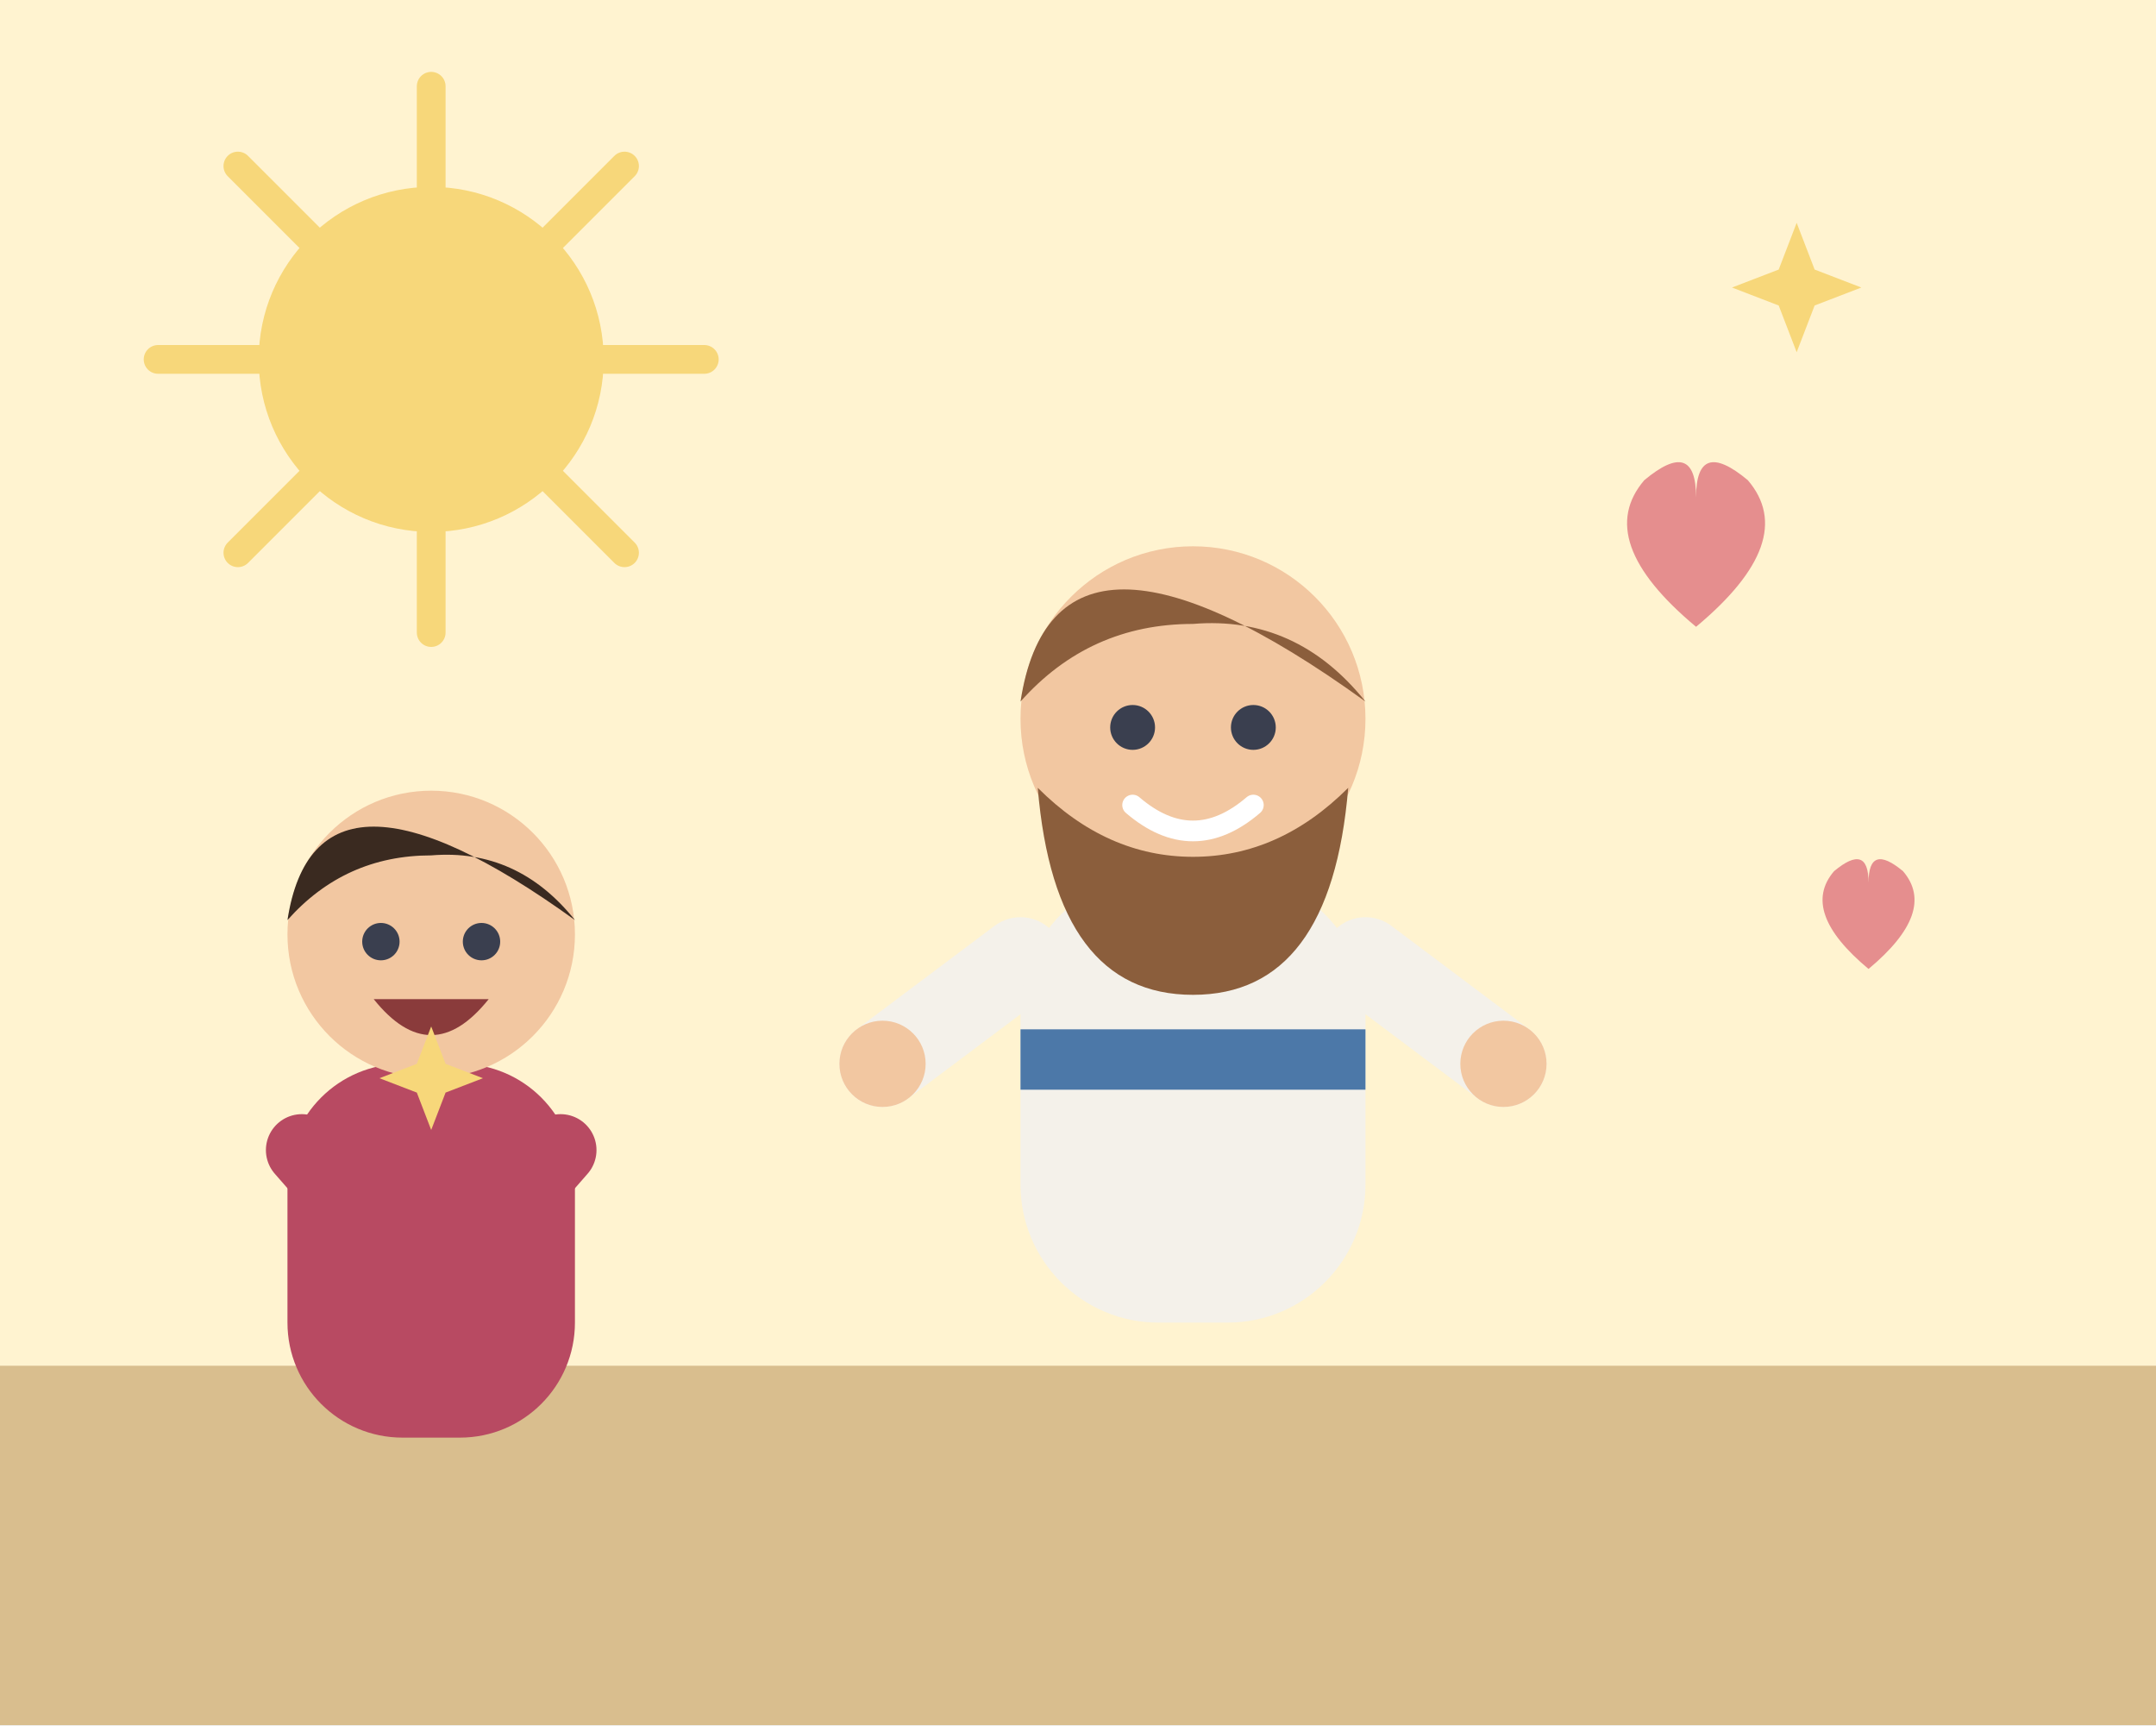
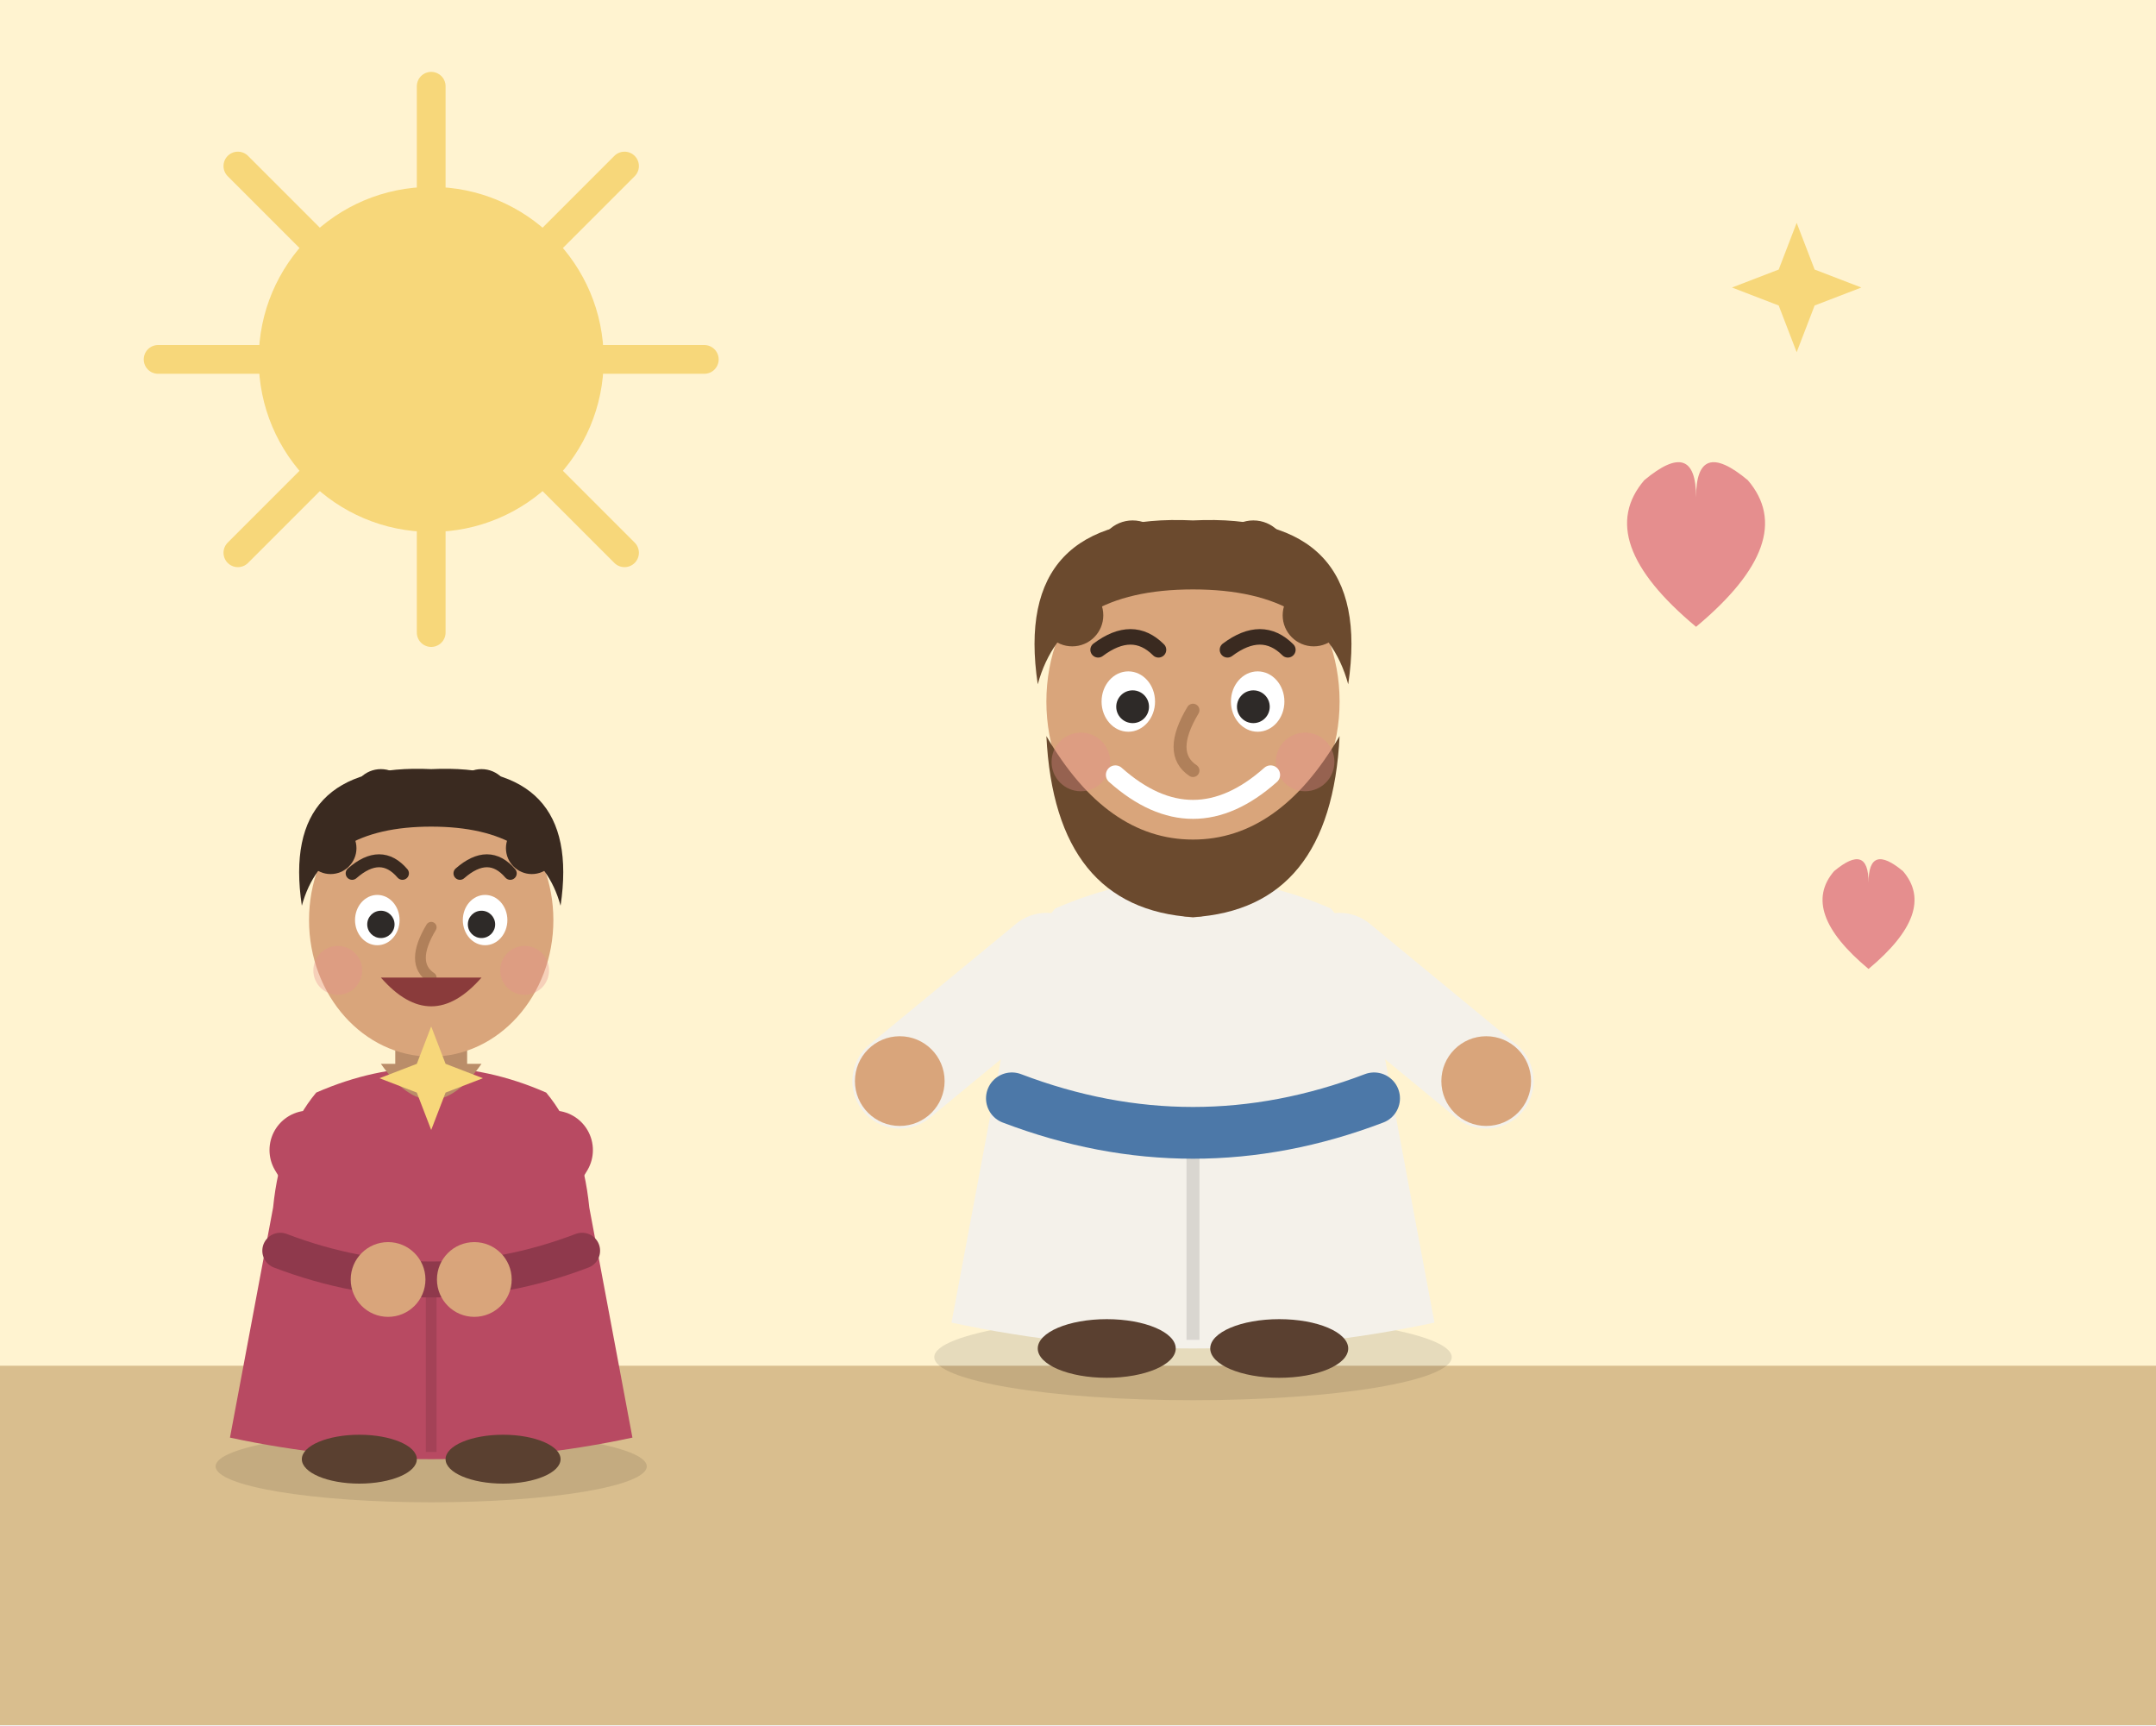
<svg xmlns="http://www.w3.org/2000/svg" viewBox="0 0 300 240">
  <rect width="300" height="240" fill="#FFF3D0" />
  <rect y="190" width="300" height="50" fill="#D9BE8E" />
  <line x1="60" y1="50" x2="98.0" y2="50.0" stroke="#F7D77A" stroke-width="4" stroke-linecap="round" />
  <line x1="60" y1="50" x2="86.9" y2="76.9" stroke="#F7D77A" stroke-width="4" stroke-linecap="round" />
  <line x1="60" y1="50" x2="60.0" y2="88.0" stroke="#F7D77A" stroke-width="4" stroke-linecap="round" />
  <line x1="60" y1="50" x2="33.1" y2="76.9" stroke="#F7D77A" stroke-width="4" stroke-linecap="round" />
  <line x1="60" y1="50" x2="22.0" y2="50.0" stroke="#F7D77A" stroke-width="4" stroke-linecap="round" />
  <line x1="60" y1="50" x2="33.1" y2="23.1" stroke="#F7D77A" stroke-width="4" stroke-linecap="round" />
  <line x1="60" y1="50" x2="60.0" y2="12.0" stroke="#F7D77A" stroke-width="4" stroke-linecap="round" />
  <line x1="60" y1="50" x2="86.9" y2="23.1" stroke="#F7D77A" stroke-width="4" stroke-linecap="round" />
  <circle cx="60" cy="50" r="24" fill="#F7D77A" />
  <g transform="translate(130,64) scale(1.2)">
-     <line x1="10" y1="58" x2="-6" y2="70" stroke="#F4F1EA" stroke-width="10" stroke-linecap="round" />
-     <circle cx="-6" cy="70" r="5" fill="#F2C7A1" />
-     <line x1="50" y1="58" x2="66" y2="70" stroke="#F4F1EA" stroke-width="10" stroke-linecap="round" />
-     <circle cx="66" cy="70" r="5" fill="#F2C7A1" />
-     <rect x="10" y="48" width="40" height="52" rx="16" fill="#F4F1EA" />
-     <circle cx="30" cy="30" r="20" fill="#F2C7A1" />
-     <path d="M10 28q4-26 40 0q-8-10-20-9q-12 0-20 9z" fill="#8B5E3C" />
-     <path d="M12 38q2 24 18 24q16 0 18-24q-8 8-18 8q-10 0-18-8z" fill="#8B5E3C" />
-     <circle cx="23" cy="31" r="2.6" fill="#3A3F4F" />
-     <circle cx="37" cy="31" r="2.6" fill="#3A3F4F" />
-     <path d="M23 40q7 6 14 0" stroke="#FFFFFF" stroke-width="2.4" fill="none" stroke-linecap="round" />
+     <ellipse cx="30" cy="104" rx="30" ry="5" fill="#000" opacity=".1" />
+     <line x1="13" y1="58" x2="-4" y2="72" stroke="#F4F1EA" stroke-width="11" stroke-linecap="round" />
+     <line x1="47" y1="58" x2="64" y2="72" stroke="#F4F1EA" stroke-width="11" stroke-linecap="round" />
+     <rect x="25" y="40" width="10" height="14" rx="4" fill="#BA8D69" />
+     <path d="M14 52Q30 45 46 52Q51 58 52 68L58 100Q30 106 2 100L8 68Q9 58 14 52Z" fill="#F4F1EA" />
+     <path d="M9 74Q30 82 51 74" stroke="#BEBBB6" stroke-width="5" fill="none" stroke-linecap="round" />
+     <path d="M30 80V102" stroke="#BEBBB6" stroke-width="1.5" opacity=".5" />
+     <ellipse cx="20" cy="103" rx="8" ry="3.4" fill="#5A4030" />
+     <ellipse cx="40" cy="103" rx="8" ry="3.4" fill="#5A4030" />
+     <path d="M23 48Q30 58 37 48Z" fill="#BA8D69" />
+     <circle cx="-4" cy="72" r="5.2" fill="#D9A57B" />
+     <circle cx="64" cy="72" r="5.2" fill="#D9A57B" />
+     <ellipse cx="30" cy="28" rx="17" ry="19" fill="#D9A57B" />
+     <path d="M12 26Q9 6 30 7Q51 6 48 26Q45 15 30 15Q15 15 12 26Z" fill="#6B4A2E" />
+     <circle cx="16" cy="18" r="3.6" fill="#6B4A2E" />
+     <circle cx="44" cy="18" r="3.6" fill="#6B4A2E" />
+     <circle cx="23" cy="11" r="4" fill="#6B4A2E" />
+     <circle cx="37" cy="11" r="4" fill="#6B4A2E" />
+     <path d="M13 32Q14 52 30 53Q46 52 47 32Q40 44 30 44Q20 44 13 32Z" fill="#6B4A2E" />
+     <ellipse cx="22.5" cy="28" rx="3.1" ry="3.5" fill="#fff" />
+     <ellipse cx="37.5" cy="28" rx="3.1" ry="3.5" fill="#fff" />
+     <circle cx="23" cy="28.6" r="1.9" fill="#2E2A28" />
+     <circle cx="37" cy="28.6" r="1.9" fill="#2E2A28" />
+     <circle cx="17" cy="35" r="3.4" fill="#E58E8E" opacity=".35" />
+     <circle cx="43" cy="35" r="3.4" fill="#E58E8E" opacity=".35" />
+     <path d="M30 29q-3 5 0 7" stroke="#B0805A" stroke-width="1.5" fill="none" stroke-linecap="round" />
+     <path d="M21 36.5q9 8 18 0" stroke="#FFFFFF" stroke-width="2.2" fill="none" stroke-linecap="round" />
+     <path d="M19 22q4-3 7 0M34 22q4-3 7 0" stroke="#3A2A20" stroke-width="1.8" fill="none" stroke-linecap="round" />
  </g>
  <g transform="translate(130,64) scale(1.2)">
-     <rect x="10" y="66" width="40" height="7" fill="#4C78A8" />
+     <path d="M9 74Q30 82 51 74" stroke="#4C78A8" stroke-width="6" fill="none" stroke-linecap="round" />
  </g>
  <g transform="translate(30,100) scale(1.0)">
-     <line x1="12" y1="60" x2="26" y2="76" stroke="#B84A62" stroke-width="10" stroke-linecap="round" />
-     <circle cx="26" cy="76" r="5" fill="#F2C7A1" />
-     <line x1="48" y1="60" x2="34" y2="76" stroke="#B84A62" stroke-width="10" stroke-linecap="round" />
-     <circle cx="34" cy="76" r="5" fill="#F2C7A1" />
-     <rect x="10" y="48" width="40" height="52" rx="16" fill="#B84A62" />
-     <circle cx="30" cy="30" r="20" fill="#F2C7A1" />
-     <path d="M10 28q4-26 40 0q-8-10-20-9q-12 0-20 9z" fill="#3A2A20" />
-     <circle cx="23" cy="31" r="2.6" fill="#3A3F4F" />
-     <circle cx="37" cy="31" r="2.6" fill="#3A3F4F" />
-     <path d="M22 39q8 10 16 0z" fill="#8A3B3B" />
+     <ellipse cx="30" cy="104" rx="30" ry="5" fill="#000" opacity=".1" />
+     <line x1="13" y1="60" x2="24" y2="78" stroke="#B84A62" stroke-width="11" stroke-linecap="round" />
+     <line x1="47" y1="60" x2="36" y2="78" stroke="#B84A62" stroke-width="11" stroke-linecap="round" />
+     <rect x="25" y="40" width="10" height="14" rx="4" fill="#BA8D69" />
+     <path d="M14 52Q30 45 46 52Q51 58 52 68L58 100Q30 106 2 100L8 68Q9 58 14 52Z" fill="#B84A62" />
+     <path d="M9 74Q30 82 51 74" stroke="#8F394C" stroke-width="5" fill="none" stroke-linecap="round" />
+     <path d="M30 80V102" stroke="#8F394C" stroke-width="1.5" opacity=".5" />
+     <ellipse cx="20" cy="103" rx="8" ry="3.4" fill="#5A4030" />
+     <ellipse cx="40" cy="103" rx="8" ry="3.4" fill="#5A4030" />
+     <path d="M23 48Q30 58 37 48Z" fill="#BA8D69" />
+     <circle cx="24" cy="78" r="5.2" fill="#D9A57B" />
+     <circle cx="36" cy="78" r="5.2" fill="#D9A57B" />
+     <ellipse cx="30" cy="28" rx="17" ry="19" fill="#D9A57B" />
+     <path d="M12 26Q9 6 30 7Q51 6 48 26Q45 15 30 15Q15 15 12 26Z" fill="#3A2A20" />
+     <circle cx="16" cy="18" r="3.6" fill="#3A2A20" />
+     <circle cx="44" cy="18" r="3.6" fill="#3A2A20" />
+     <circle cx="23" cy="11" r="4" fill="#3A2A20" />
+     <circle cx="37" cy="11" r="4" fill="#3A2A20" />
+     <ellipse cx="22.5" cy="28" rx="3.1" ry="3.5" fill="#fff" />
+     <ellipse cx="37.5" cy="28" rx="3.1" ry="3.5" fill="#fff" />
+     <circle cx="23" cy="28.6" r="1.9" fill="#2E2A28" />
+     <circle cx="37" cy="28.6" r="1.9" fill="#2E2A28" />
+     <circle cx="17" cy="35" r="3.4" fill="#E58E8E" opacity=".35" />
+     <circle cx="43" cy="35" r="3.4" fill="#E58E8E" opacity=".35" />
+     <path d="M30 29q-3 5 0 7" stroke="#B0805A" stroke-width="1.5" fill="none" stroke-linecap="round" />
+     <path d="M23 36q7 8 14 0z" fill="#8A3B3B" />
+     <path d="M19 21.5q4-3.5 7 0M34 21.5q4-3.5 7 0" stroke="#3A2A20" stroke-width="1.8" fill="none" stroke-linecap="round" />
  </g>
  <g transform="translate(236,80) scale(1.2)">
    <path d="M0 6q-12-10-6-17q6-5 6 2q0-7 6-2q6 7-6 17z" fill="#E58E8E" />
  </g>
  <g transform="translate(260,130) scale(0.8)">
    <path d="M0 6q-12-10-6-17q6-5 6 2q0-7 6-2q6 7-6 17z" fill="#E58E8E" />
  </g>
  <g transform="translate(60,150) scale(0.8)">
    <path d="M0-9l2.5 6.5L9 0l-6.5 2.5L0 9l-2.5-6.5L-9 0l6.5-2.5z" fill="#F7D77A" />
  </g>
  <g transform="translate(250,40) scale(1)">
    <path d="M0-9l2.5 6.5L9 0l-6.5 2.5L0 9l-2.5-6.5L-9 0l6.5-2.5z" fill="#F7D77A" />
  </g>
</svg>
